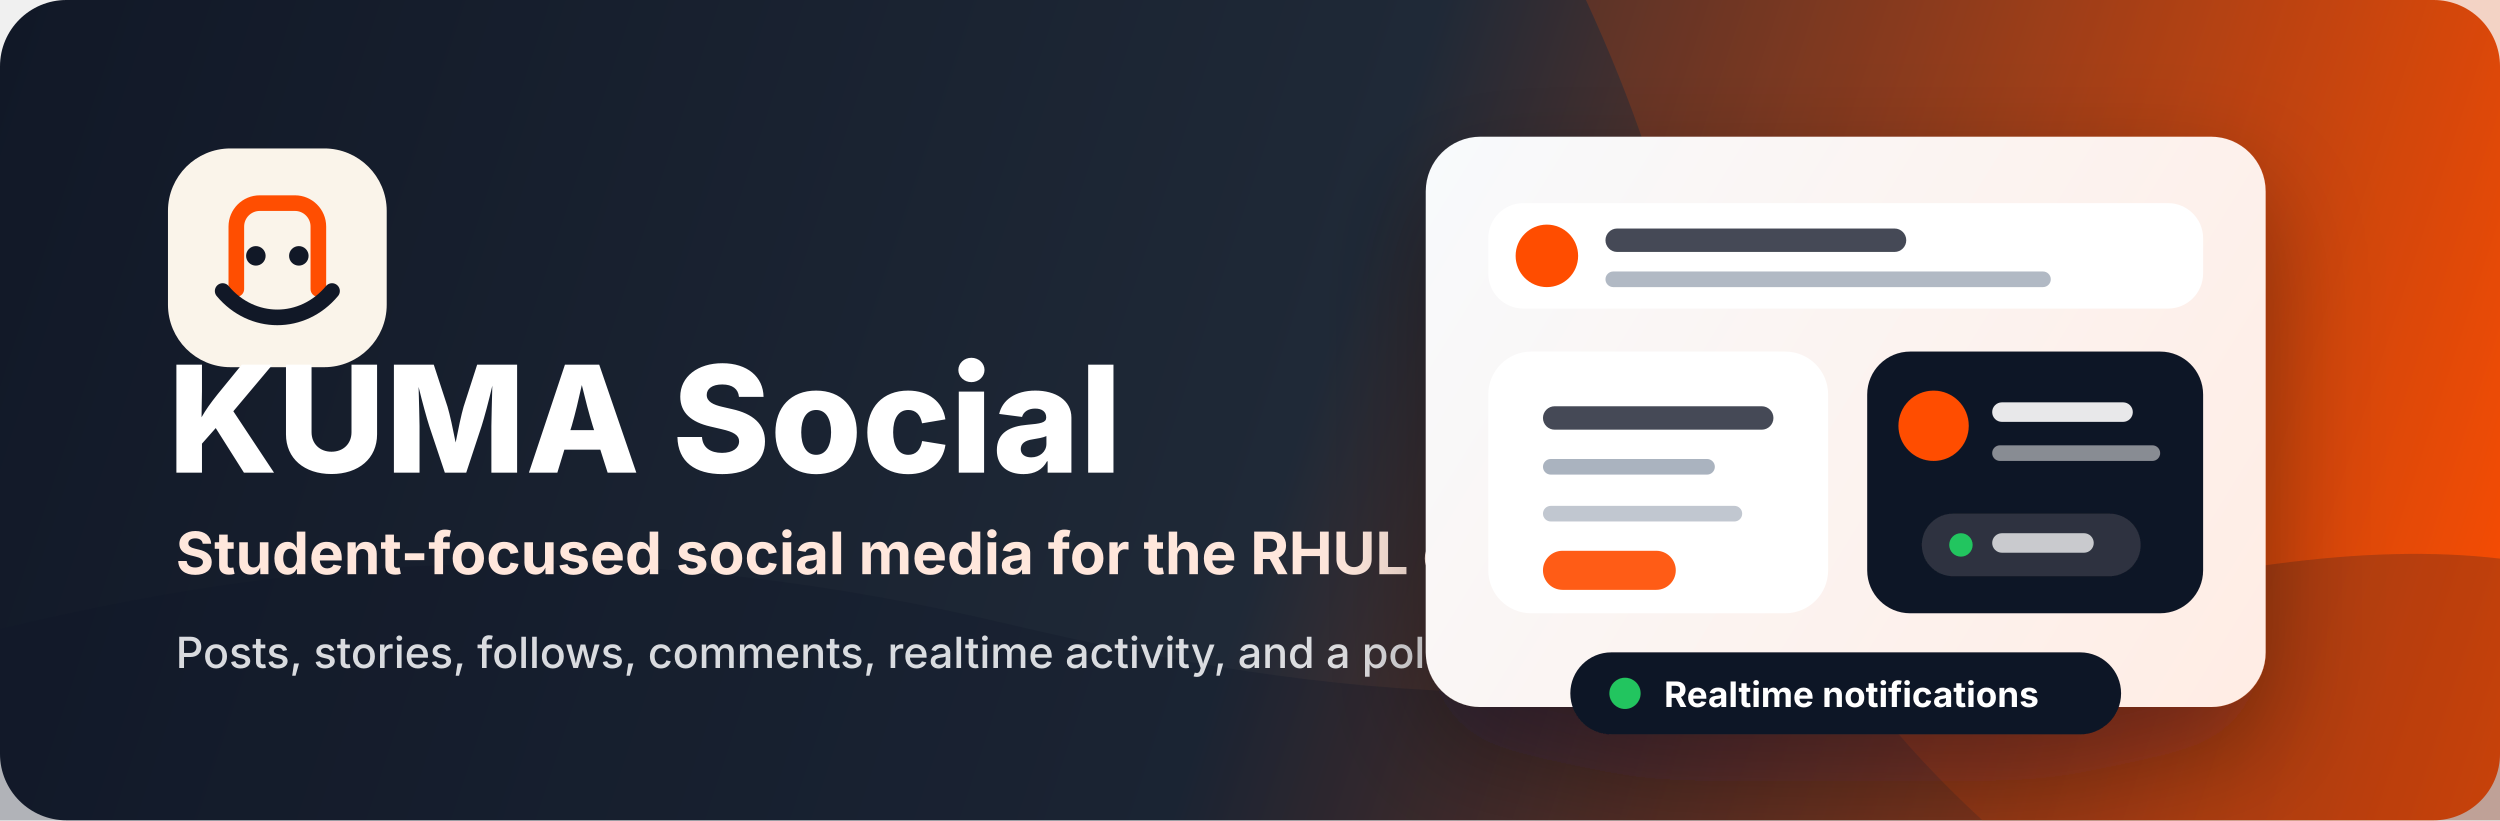
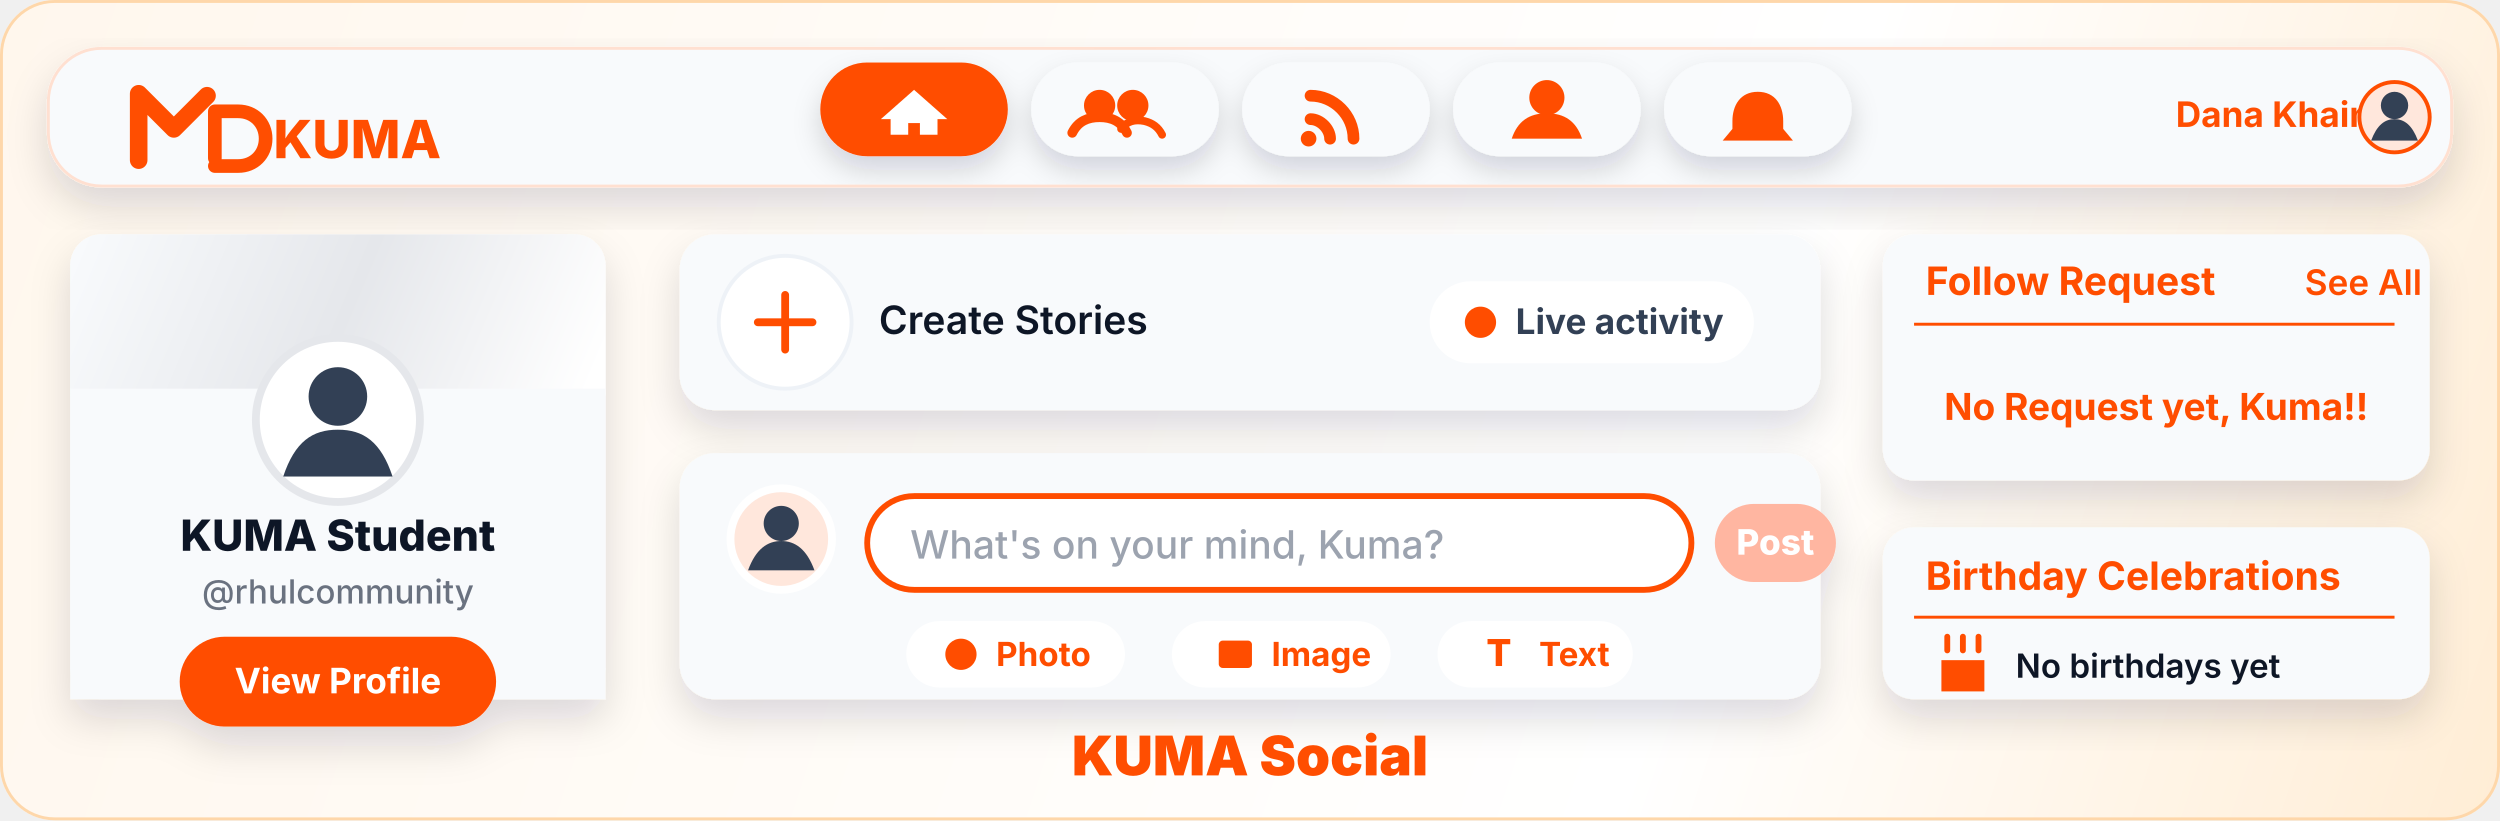
<svg xmlns="http://www.w3.org/2000/svg" width="1280" height="420" viewBox="0 0 1280 420" fill="none" role="img" aria-labelledby="title desc">
  <defs>
-     <linearGradient id="bg" x1="0" y1="0" x2="1280" y2="420" gradientUnits="userSpaceOnUse">
-       <stop stop-color="#111827" />
-       <stop offset="0.52" stop-color="#1F2937" />
-       <stop offset="1" stop-color="#FF4E01" />
+     <filter id="softShadow" x="-15%" y="-20%" width="130%" height="150%" color-interpolation-filters="sRGB">
+       <feDropShadow dx="0" dy="10" stdDeviation="10" flood-color="#0F172A" flood-opacity="0.14" />
+     </filter>
+     <filter id="buttonShadow" x="-20%" y="-30%" width="140%" height="160%" color-interpolation-filters="sRGB">
+       <feDropShadow dx="0" dy="7" stdDeviation="7" flood-color="#0F172A" flood-opacity="0.16" />
+     </filter>
+     <linearGradient id="cover" x1="46" y1="112" x2="294" y2="216" gradientUnits="userSpaceOnUse">
+       <stop stop-color="#F8FAFC" />
+       <stop offset="0.52" stop-color="#E5E7EB" />
+       <stop offset="1" stop-color="#FFFFFF" />
    </linearGradient>
-     <linearGradient id="panel" x1="728" y1="86" x2="1150" y2="346" gradientUnits="userSpaceOnUse">
-       <stop stop-color="#F8FAFC" />
-       <stop offset="1" stop-color="#FFEDE5" />
+     <linearGradient id="orangeGlow" x1="0" y1="0" x2="1280" y2="420" gradientUnits="userSpaceOnUse">
+       <stop stop-color="#FFF7ED" />
+       <stop offset="0.68" stop-color="#FFFFFF" />
+       <stop offset="1" stop-color="#FFEDD5" />
    </linearGradient>
-     <filter id="shadow" x="-20%" y="-20%" width="140%" height="140%" color-interpolation-filters="sRGB">
-       <feDropShadow dx="0" dy="24" stdDeviation="28" flood-color="#020617" flood-opacity="0.35" />
-     </filter>
  </defs>
-   <rect width="1280" height="420" rx="34" fill="url(#bg)" />
-   <path d="M0 322C180 278 340 278 514 319C687 360 830 372 1018 320C1128 290 1212 278 1280 286V420H0V322Z" fill="#0F172A" fill-opacity="0.28" />
-   <path d="M812 0H1280V420H1015C930 342 883 251 863 151C853 102 836 52 812 0Z" fill="#FF4E01" fill-opacity="0.18" />
-   <g transform="translate(86 76)">
-     <rect x="0" y="0" width="112" height="112" rx="32" fill="#FFF7ED" fill-opacity="0.98" />
-     <path d="M35 72V40C35 33.373 40.373 28 47 28H65C71.627 28 77 33.373 77 40V72" stroke="#FF4E01" stroke-width="8" stroke-linecap="round" />
-     <path d="M28 73C43 91 69 91 84 73" stroke="#111827" stroke-width="8" stroke-linecap="round" />
-     <circle cx="45" cy="55" r="5" fill="#111827" />
-     <circle cx="67" cy="55" r="5" fill="#111827" />
+   <rect width="1280" height="420" rx="28" fill="url(#orangeGlow)" />
+   <rect x="0.75" y="0.75" width="1278.5" height="418.5" rx="27.25" stroke="#FED7AA" stroke-width="1.5" />
+   <g filter="url(#softShadow)">
+     <rect x="24" y="24" width="1232" height="72" rx="28" fill="#F8FAFC" />
+     <rect x="24.75" y="24.75" width="1230.5" height="70.5" rx="27.25" stroke="#FFE0D1" stroke-width="1.5" />
  </g>
-   <text x="86" y="242" fill="#FFFFFF" font-family="Inter, Arial, sans-serif" font-size="76" font-weight="800" letter-spacing="0">KUMA Social</text>
-   <text x="90" y="294" fill="#FFE7DC" font-family="Inter, Arial, sans-serif" font-size="30" font-weight="650" letter-spacing="0">Student-focused social media for the RHUL community</text>
-   <text x="90" y="342" fill="#F8FAFC" fill-opacity="0.86" font-family="Inter, Arial, sans-serif" font-size="22" font-weight="500" letter-spacing="0">Posts, stories, follows, comments, realtime activity, and a polished notification center.</text>
-   <g filter="url(#shadow)">
-     <rect x="730" y="70" width="430" height="292" rx="28" fill="url(#panel)" />
-     <rect x="762" y="104" width="366" height="54" rx="18" fill="#FFFFFF" />
-     <circle cx="792" cy="131" r="16" fill="#FF4E01" />
-     <rect x="822" y="117" width="154" height="12" rx="6" fill="#111827" fill-opacity="0.78" />
-     <rect x="822" y="139" width="228" height="8" rx="4" fill="#64748B" fill-opacity="0.5" />
-     <rect x="762" y="180" width="174" height="134" rx="22" fill="#FFFFFF" />
-     <rect x="790" y="208" width="118" height="12" rx="6" fill="#111827" fill-opacity="0.78" />
-     <rect x="790" y="235" width="88" height="8" rx="4" fill="#64748B" fill-opacity="0.55" />
-     <rect x="790" y="259" width="102" height="8" rx="4" fill="#64748B" fill-opacity="0.4" />
-     <rect x="790" y="282" width="68" height="20" rx="10" fill="#FF4E01" fill-opacity="0.92" />
-     <rect x="956" y="180" width="172" height="134" rx="22" fill="#111827" />
-     <circle cx="990" cy="218" r="18" fill="#FF4E01" />
-     <rect x="1020" y="206" width="72" height="10" rx="5" fill="#FFFFFF" fill-opacity="0.9" />
-     <rect x="1020" y="228" width="86" height="8" rx="4" fill="#FFFFFF" fill-opacity="0.5" />
-     <rect x="984" y="263" width="112" height="32" rx="16" fill="#FFFFFF" fill-opacity="0.12" />
-     <circle cx="1004" cy="279" r="6" fill="#22C55E" />
-     <rect x="1020" y="273" width="52" height="10" rx="5" fill="#FFFFFF" fill-opacity="0.74" />
-     <rect x="804" y="334" width="282" height="42" rx="21" fill="#111827" />
-     <circle cx="832" cy="355" r="8" fill="#22C55E" />
-     <text x="852" y="362" fill="#FFFFFF" font-family="Inter, Arial, sans-serif" font-size="18" font-weight="700" letter-spacing="0">Realtime notifications</text>
+   <g transform="translate(58 39)">
+     <path d="M13 43V9L31 27L48 10" stroke="#FF4E01" stroke-width="9" stroke-linecap="round" stroke-linejoin="round" />
+     <path d="M52 42V18H64C72 18 78 24 78 32C78 40 72 46 64 46H52" stroke="#FF4E01" stroke-width="7" stroke-linecap="round" stroke-linejoin="round" />
+     <text x="82" y="42" fill="#FF4E01" font-family="Inter, Arial, sans-serif" font-size="27" font-weight="800" letter-spacing="0">KUMA</text>
  </g>
+   <g transform="translate(420 32)" filter="url(#buttonShadow)">
+     <rect x="0" y="0" width="96" height="48" rx="24" fill="#FF4E01" />
+     <path d="M48 14L31 29H36V37H45V31H51V37H60V29H65L48 14Z" fill="#FFFFFF" />
+     <rect x="108" y="0" width="96" height="48" rx="24" fill="#F8FAFC" />
+     <circle cx="143" cy="22" r="8" fill="#FF4E01" />
+     <circle cx="160" cy="22" r="8" fill="#FF4E01" />
+     <path d="M129 36C132 30 137 28 143 28C149 28 154 30 157 36" stroke="#FF4E01" stroke-width="5" stroke-linecap="round" />
+     <path d="M154 34C157 30 161 29 166 30C170 31 173 33 175 37" stroke="#FF4E01" stroke-width="4" stroke-linecap="round" />
+     <rect x="216" y="0" width="96" height="48" rx="24" fill="#F8FAFC" />
+     <path d="M251 17C263 17 273 27 273 39" stroke="#FF4E01" stroke-width="6" stroke-linecap="round" />
+     <path d="M251 29C256 29 261 34 261 39" stroke="#FF4E01" stroke-width="6" stroke-linecap="round" />
+     <circle cx="250" cy="39" r="4" fill="#FF4E01" />
+     <rect x="324" y="0" width="96" height="48" rx="24" fill="#F8FAFC" />
+     <circle cx="372" cy="18" r="9" fill="#FF4E01" />
+     <path d="M354 39C357 30 363 26 372 26C381 26 387 30 390 39" fill="#FF4E01" />
+     <rect x="432" y="0" width="96" height="48" rx="24" fill="#F8FAFC" />
+     <path d="M480 15C471 15 467 22 467 30V34L462 40H498L493 34V30C493 22 489 15 480 15Z" fill="#FF4E01" />
+   </g>
+   <text x="1114" y="65" fill="#FF4E01" font-family="Inter, Arial, sans-serif" font-size="18" font-weight="650" letter-spacing="0">Dana Khaing</text>
+   <circle cx="1226" cy="60" r="18" fill="#FFE7DC" stroke="#FF4E01" stroke-width="2" />
+   <circle cx="1226" cy="54" r="7" fill="#334155" />
+   <path d="M1214 72C1217 64 1221 61 1226 61C1231 61 1235 64 1238 72" fill="#334155" />
+   <g filter="url(#softShadow)">
+     <rect x="36" y="120" width="274" height="238" rx="16" fill="#F8FAFC" />
+     <rect x="36" y="120" width="274" height="96" rx="16" fill="url(#cover)" />
+     <rect x="36" y="199" width="274" height="159" fill="#F8FAFC" />
+     <circle cx="173" cy="215" r="42" fill="#FFFFFF" stroke="#E5E7EB" stroke-width="4" />
+     <circle cx="173" cy="203" r="15" fill="#334155" />
+     <path d="M145 244C151 226 160 220 173 220C186 220 195 226 201 244" fill="#334155" />
+     <text x="173" y="282" text-anchor="middle" fill="#111827" font-family="Inter, Arial, sans-serif" font-size="22" font-weight="800" letter-spacing="0">KUMA Student</text>
+     <text x="173" y="309" text-anchor="middle" fill="#6B7280" font-family="Inter, Arial, sans-serif" font-size="17" font-weight="500" letter-spacing="0">@rhulcommunity</text>
+     <rect x="92" y="326" width="162" height="46" rx="23" fill="#FF4E01" />
+     <text x="173" y="355" text-anchor="middle" fill="#FFFFFF" font-family="Inter, Arial, sans-serif" font-size="18" font-weight="700" letter-spacing="0">View Profile</text>
+   </g>
+   <g filter="url(#softShadow)">
+     <rect x="348" y="120" width="584" height="90" rx="18" fill="#F8FAFC" />
+     <circle cx="402" cy="165" r="34" fill="#FFFFFF" stroke="#EEF2F7" stroke-width="2" />
+     <path d="M402 151V179M388 165H416" stroke="#FF4E01" stroke-width="4" stroke-linecap="round" />
+     <text x="450" y="171" fill="#111827" font-family="Inter, Arial, sans-serif" font-size="20" font-weight="600" letter-spacing="0">Create Stories</text>
+     <rect x="732" y="144" width="166" height="42" rx="21" fill="#FFFFFF" />
+     <circle cx="758" cy="165" r="8" fill="#FF4E01" />
+     <text x="776" y="171" fill="#334155" font-family="Inter, Arial, sans-serif" font-size="18" font-weight="700" letter-spacing="0">Live activity</text>
+   </g>
+   <g filter="url(#softShadow)">
+     <rect x="348" y="232" width="584" height="126" rx="18" fill="#F8FAFC" />
+     <circle cx="400" cy="276" r="26" fill="#FFE7DC" stroke="#FFFFFF" stroke-width="4" />
+     <circle cx="400" cy="268" r="9" fill="#334155" />
+     <path d="M383 292C387 281 393 277 400 277C407 277 413 281 417 292" fill="#334155" />
+     <rect x="444" y="254" width="422" height="48" rx="24" fill="#FFFFFF" stroke="#FF4E01" stroke-width="3" />
+     <text x="466" y="286" fill="#9CA3AF" font-family="Inter, Arial, sans-serif" font-size="20" font-weight="500" letter-spacing="0">What's on your mind, Kuma?</text>
+     <rect x="878" y="258" width="62" height="40" rx="20" fill="#FFB6A1" />
+     <text x="909" y="284" text-anchor="middle" fill="#FFFFFF" font-family="Inter, Arial, sans-serif" font-size="18" font-weight="800" letter-spacing="0">Post</text>
+     <g transform="translate(464 318)">
+       <rect x="0" y="0" width="112" height="34" rx="17" fill="#FFFFFF" />
+       <circle cx="28" cy="17" r="8" fill="#FF4E01" />
+       <text x="46" y="23" fill="#FF4E01" font-family="Inter, Arial, sans-serif" font-size="17" font-weight="700" letter-spacing="0">Photo</text>
+       <rect x="136" y="0" width="112" height="34" rx="17" fill="#FFFFFF" />
+       <rect x="160" y="10" width="17" height="14" rx="2" fill="#FF4E01" />
+       <text x="187" y="23" fill="#FF4E01" font-family="Inter, Arial, sans-serif" font-size="17" font-weight="700" letter-spacing="0">Image</text>
+       <rect x="272" y="0" width="100" height="34" rx="17" fill="#FFFFFF" />
+       <text x="297" y="23" fill="#FF4E01" font-family="Inter, Arial, sans-serif" font-size="19" font-weight="800" letter-spacing="0">T</text>
+       <text x="324" y="23" fill="#FF4E01" font-family="Inter, Arial, sans-serif" font-size="17" font-weight="700" letter-spacing="0">Text</text>
+     </g>
+   </g>
+   <g filter="url(#softShadow)">
+     <rect x="964" y="120" width="280" height="126" rx="16" fill="#F8FAFC" />
+     <text x="986" y="151" fill="#FF4E01" font-family="Inter, Arial, sans-serif" font-size="20" font-weight="700" letter-spacing="0">Follow Request</text>
+     <text x="1180" y="151" fill="#FF4E01" font-family="Inter, Arial, sans-serif" font-size="18" font-weight="600" letter-spacing="0">See All</text>
+     <path d="M980 166H1226" stroke="#FF4E01" stroke-width="1.5" />
+     <text x="1104" y="215" text-anchor="middle" fill="#FF4E01" font-family="Inter, Arial, sans-serif" font-size="19" font-weight="650" letter-spacing="0">No Request yet, Kuma!!</text>
+   </g>
+   <g filter="url(#softShadow)">
+     <rect x="964" y="270" width="280" height="88" rx="16" fill="#F8FAFC" />
+     <text x="986" y="302" fill="#FF4E01" font-family="Inter, Arial, sans-serif" font-size="20" font-weight="700" letter-spacing="0">Birthday Celebrations</text>
+     <path d="M980 316H1226" stroke="#FF4E01" stroke-width="1.5" />
+     <text x="1032" y="347" fill="#111827" font-family="Inter, Arial, sans-serif" font-size="17" font-weight="600" letter-spacing="0">No birthdays yet</text>
+     <path d="M994 338H1016V354H994V338Z" fill="#FF4E01" />
+     <path d="M997 333V326M1005 333V326M1013 333V326" stroke="#FF4E01" stroke-width="3" stroke-linecap="round" />
+   </g>
+   <text x="640" y="397" text-anchor="middle" fill="#FF4E01" font-family="Inter, Arial, sans-serif" font-size="28" font-weight="850" letter-spacing="0">KUMA Social</text>
</svg>
